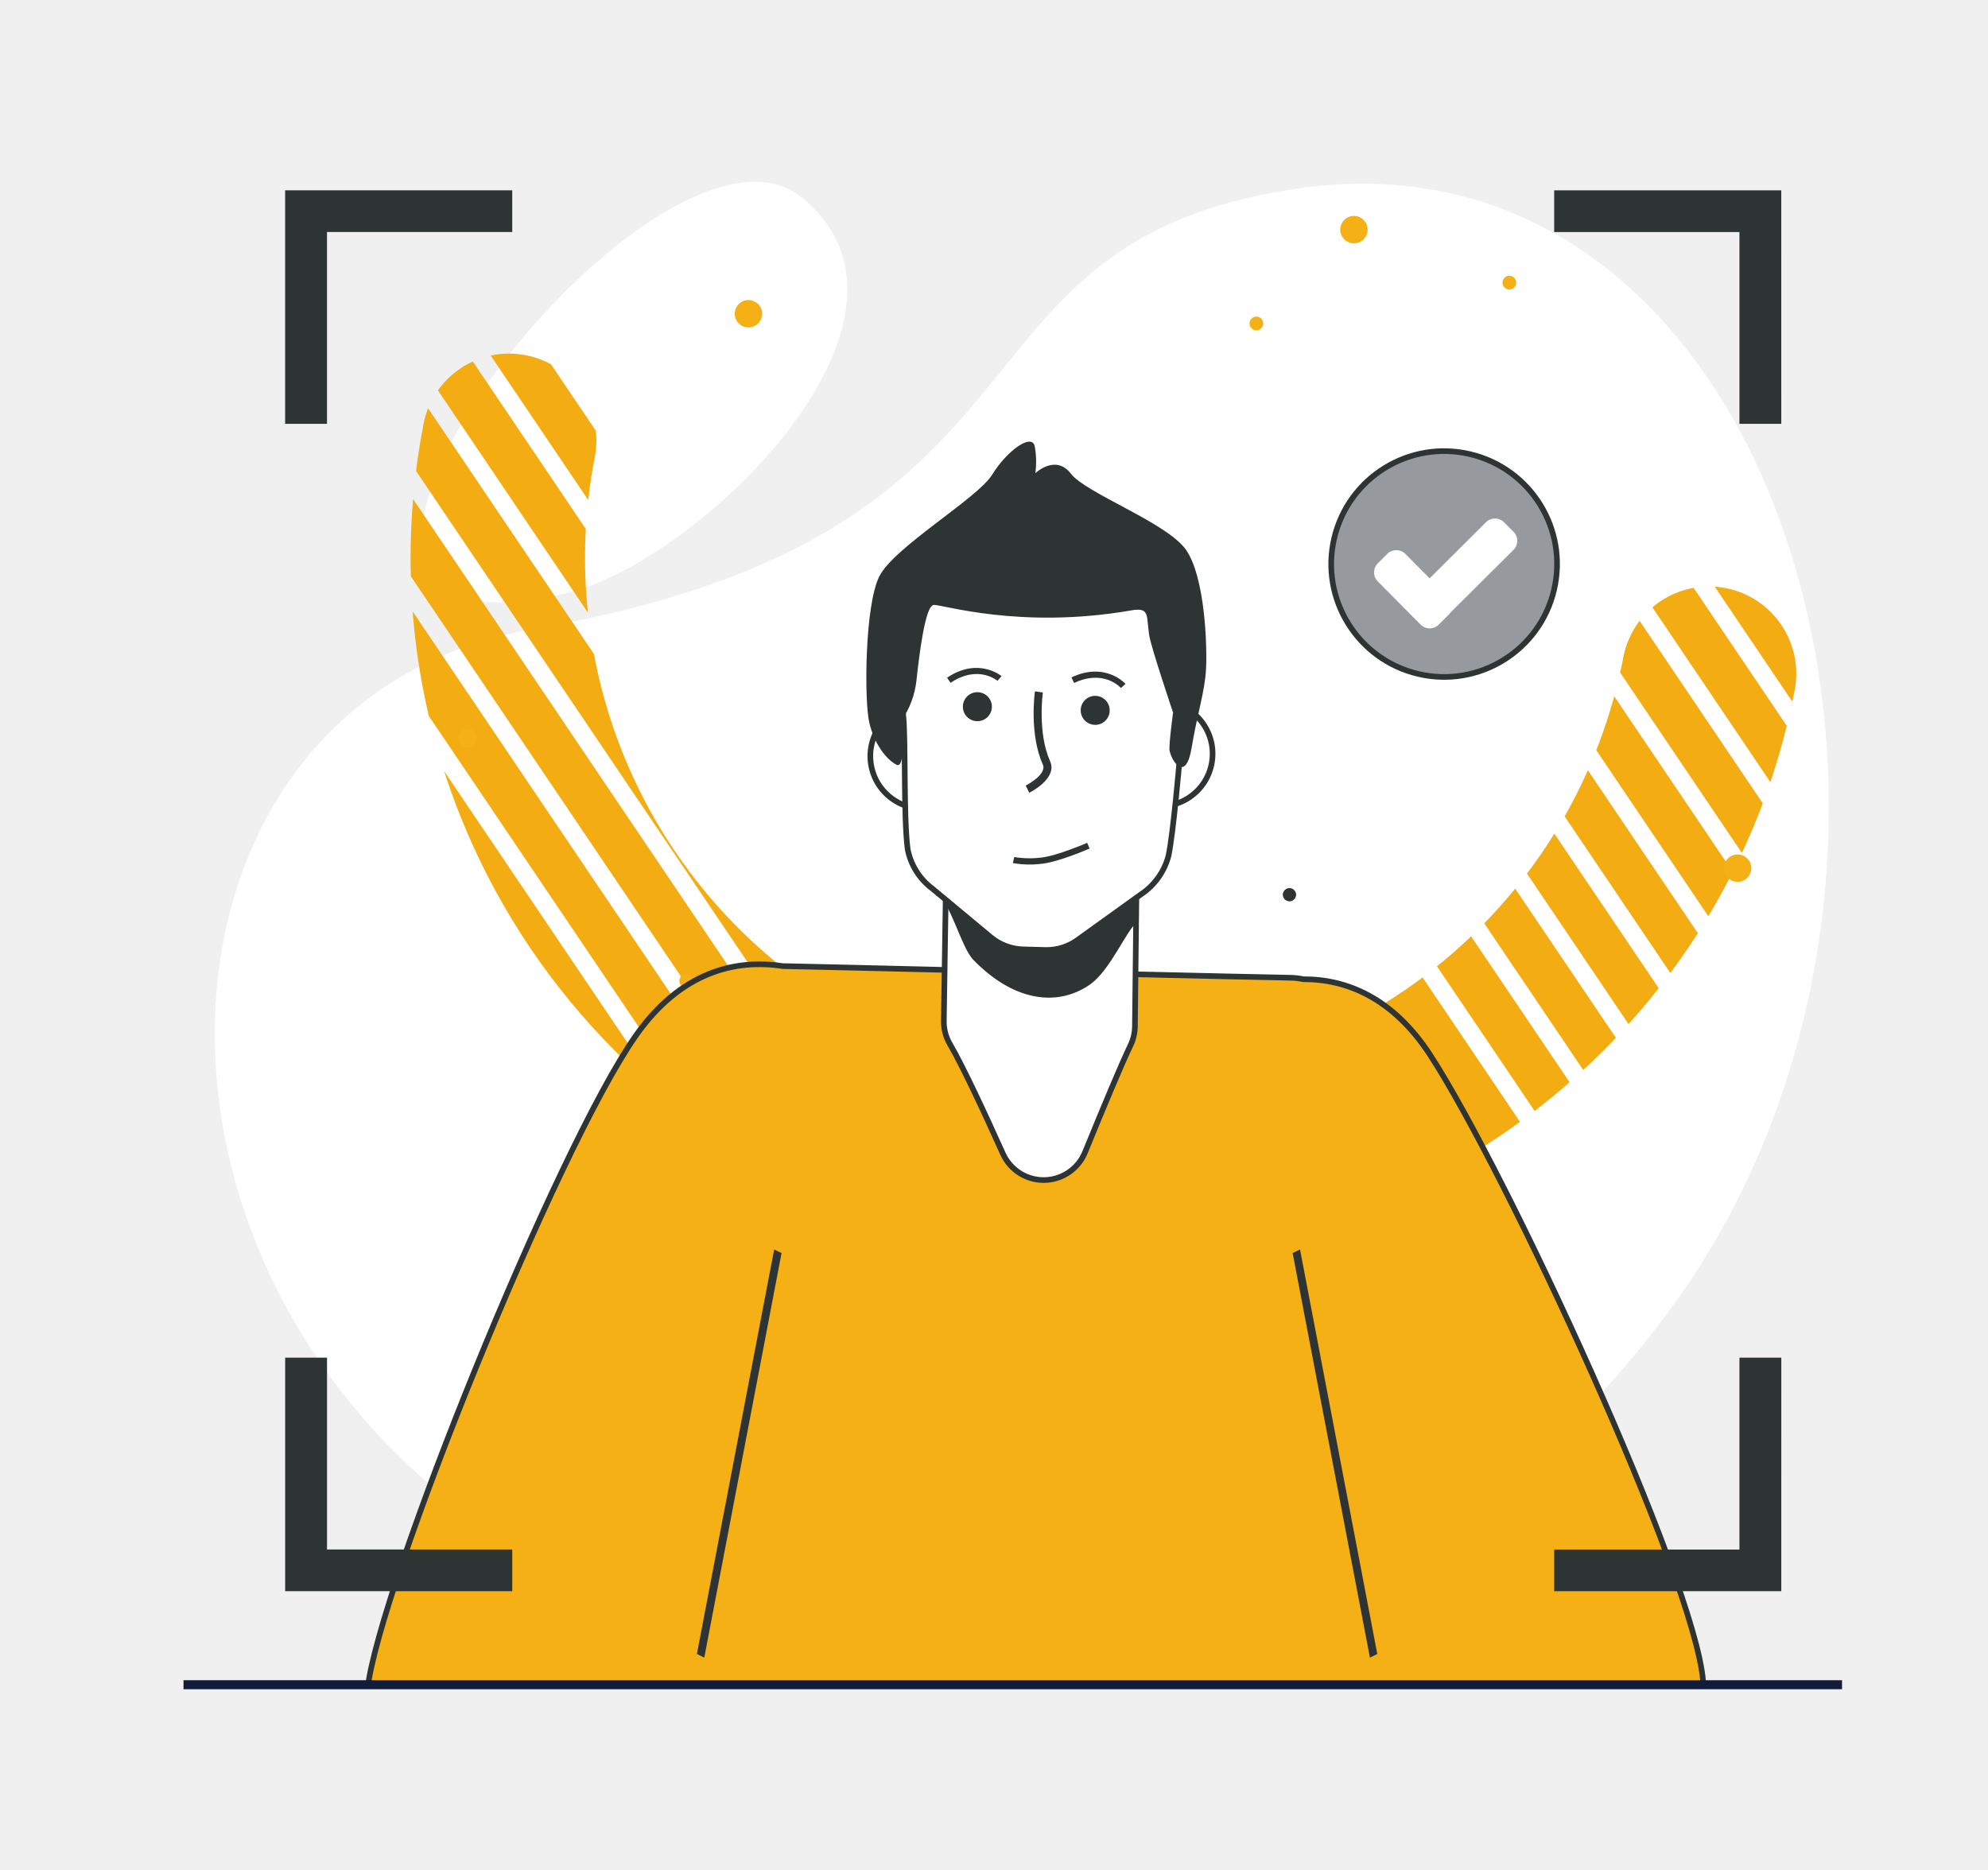
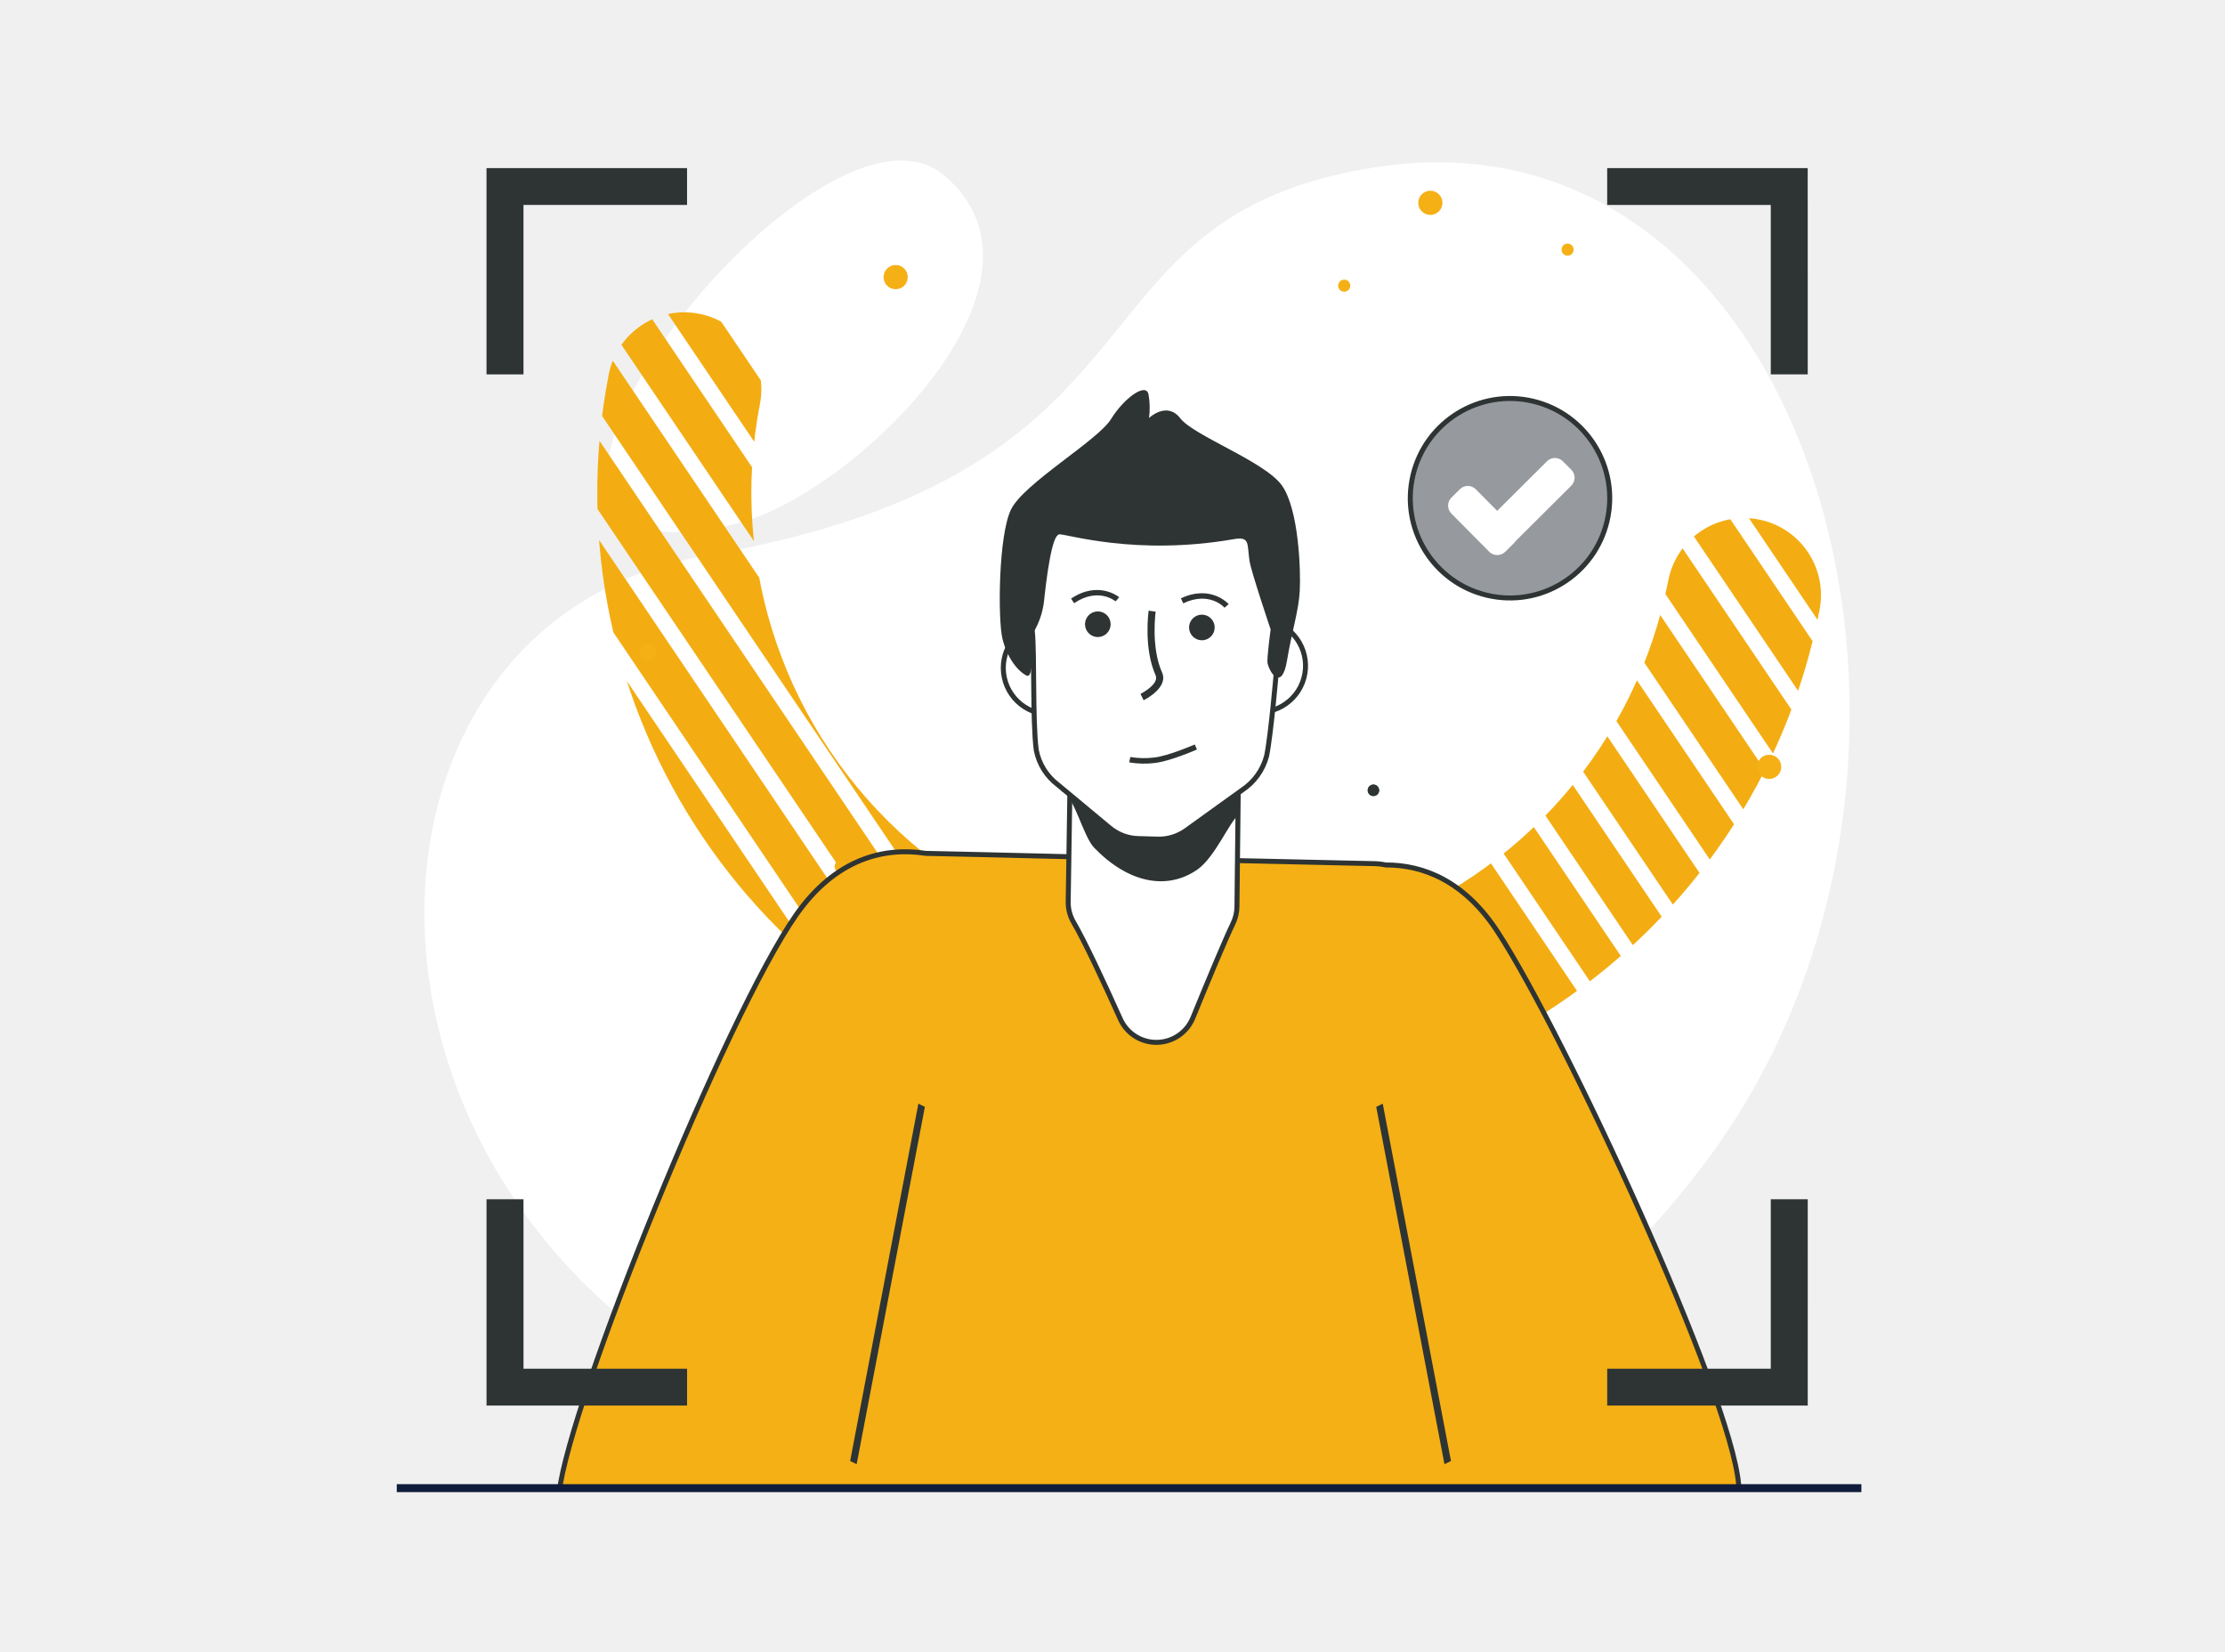
- <svg xmlns="http://www.w3.org/2000/svg" width="352.797" height="331.785" viewBox="0 0 352.797 331.785">
+ <svg xmlns="http://www.w3.org/2000/svg" width="352.797" height="261.785" viewBox="0 0 352.797 331.785">
  <defs>
    <clipPath id="clip-path">
      <rect id="Rectángulo_153" data-name="Rectángulo 153" width="352.797" height="324.785" transform="translate(0 90)" fill="none" />
    </clipPath>
    <clipPath id="clip-path-2">
      <path id="Trazado_746" data-name="Trazado 746" d="M97.506,212.152A123.939,123.939,0,1,0,340.842,259.39a15.482,15.482,0,0,0-30.4-5.9A92.975,92.975,0,1,1,127.9,218.053a15.482,15.482,0,1,0-30.4-5.9" transform="translate(-95.221 -199.619)" fill="none" />
    </clipPath>
    <clipPath id="clip-path-3">
      <rect id="Rectángulo_154" data-name="Rectángulo 154" width="352.797" height="329.785" transform="translate(0 92)" fill="none" />
    </clipPath>
    <clipPath id="clip-path-4">
      <rect id="Rectángulo_155" data-name="Rectángulo 155" width="257.712" height="222.63" fill="none" />
    </clipPath>
    <clipPath id="clip-path-5">
      <rect id="Rectángulo_157" data-name="Rectángulo 157" width="352.797" height="327.785" transform="translate(0 90)" fill="none" />
    </clipPath>
    <clipPath id="clip-path-6">
      <rect id="Rectángulo_158" data-name="Rectángulo 158" width="25.423" height="19.506" fill="none" />
    </clipPath>
  </defs>
  <g id="Grupo_590" data-name="Grupo 590" transform="translate(0 -90)">
    <g id="Grupo_272" data-name="Grupo 272">
      <g id="Grupo_271" data-name="Grupo 271" clip-path="url(#clip-path)">
        <path id="Trazado_744" data-name="Trazado 744" d="M123.929,232.664c23.052-5.657,67.557-48.534,41.4-70.048s-109.448,86.743-41.4,70.048" transform="translate(-22.954 -37.507)" fill="#fff" />
        <path id="Trazado_745" data-name="Trazado 745" d="M106.284,239.283c97.512-16.865,69.937-68.162,134.958-78.112,87.73-13.426,124.746,118.636,67.638,197.756-45.635,63.225-121.65,81.363-187.674,52.872-93.255-40.245-91.889-159.2-14.922-172.517" transform="translate(-11.693 -37.611)" fill="#fff" />
      </g>
    </g>
    <g id="Grupo_274" data-name="Grupo 274" transform="translate(72.868 152.759)">
      <g id="Grupo_273" data-name="Grupo 273" clip-path="url(#clip-path-2)">
        <line id="Línea_61" data-name="Línea 61" x1="170.988" y1="253.365" transform="translate(-70.331 -31.773)" fill="none" stroke="#f3ad13" stroke-miterlimit="10" stroke-width="8" />
        <line id="Línea_62" data-name="Línea 62" x1="170.988" y1="253.365" transform="translate(-61.029 -38.051)" fill="none" stroke="#f3ad13" stroke-miterlimit="10" stroke-width="8" />
        <line id="Línea_63" data-name="Línea 63" x1="170.988" y1="253.365" transform="translate(-51.727 -44.328)" fill="none" stroke="#f3ad13" stroke-miterlimit="10" stroke-width="8" />
        <line id="Línea_64" data-name="Línea 64" x1="170.988" y1="253.365" transform="translate(-42.426 -50.606)" fill="none" stroke="#f3ad13" stroke-miterlimit="10" stroke-width="8" />
        <line id="Línea_65" data-name="Línea 65" x1="170.988" y1="253.365" transform="translate(-33.124 -56.884)" fill="none" stroke="#f3ad13" stroke-miterlimit="10" stroke-width="8" />
        <line id="Línea_66" data-name="Línea 66" x1="170.988" y1="253.365" transform="translate(-23.822 -63.161)" fill="none" stroke="#f3ad13" stroke-miterlimit="10" stroke-width="8" />
        <line id="Línea_67" data-name="Línea 67" x1="170.988" y1="253.365" transform="translate(-14.52 -69.439)" fill="none" stroke="#f3ad13" stroke-miterlimit="10" stroke-width="8" />
        <line id="Línea_68" data-name="Línea 68" x1="170.988" y1="253.365" transform="translate(-5.218 -75.716)" fill="none" stroke="#f3ad13" stroke-miterlimit="10" stroke-width="8" />
        <line id="Línea_69" data-name="Línea 69" x1="170.988" y1="253.365" transform="translate(4.084 -81.994)" fill="none" stroke="#f3ad13" stroke-miterlimit="10" stroke-width="8" />
        <line id="Línea_70" data-name="Línea 70" x1="170.988" y1="253.365" transform="translate(13.386 -88.271)" fill="none" stroke="#f3ad13" stroke-miterlimit="10" stroke-width="8" />
        <line id="Línea_71" data-name="Línea 71" x1="170.988" y1="253.365" transform="translate(22.688 -94.549)" fill="none" stroke="#f3ad13" stroke-miterlimit="10" stroke-width="8" />
        <line id="Línea_72" data-name="Línea 72" x1="170.988" y1="253.365" transform="translate(31.989 -100.826)" fill="none" stroke="#f3ad13" stroke-miterlimit="10" stroke-width="8" />
        <line id="Línea_73" data-name="Línea 73" x1="170.988" y1="253.365" transform="translate(41.291 -107.104)" fill="none" stroke="#f3ad13" stroke-miterlimit="10" stroke-width="8" />
        <line id="Línea_74" data-name="Línea 74" x1="170.988" y1="253.365" transform="translate(50.593 -113.381)" fill="none" stroke="#f3ad13" stroke-miterlimit="10" stroke-width="8" />
        <line id="Línea_75" data-name="Línea 75" x1="170.988" y1="253.365" transform="translate(59.895 -119.659)" fill="none" stroke="#f3ad13" stroke-miterlimit="10" stroke-width="8" />
        <line id="Línea_76" data-name="Línea 76" x1="170.988" y1="253.365" transform="translate(69.197 -125.936)" fill="none" stroke="#f3ad13" stroke-miterlimit="10" stroke-width="8" />
        <line id="Línea_77" data-name="Línea 77" x1="170.988" y1="253.365" transform="translate(78.499 -132.214)" fill="none" stroke="#f3ad13" stroke-miterlimit="10" stroke-width="8" />
        <line id="Línea_78" data-name="Línea 78" x1="170.988" y1="253.365" transform="translate(87.801 -138.491)" fill="none" stroke="#f3ad13" stroke-miterlimit="10" stroke-width="8" />
        <line id="Línea_79" data-name="Línea 79" x1="170.988" y1="253.365" transform="translate(97.103 -144.769)" fill="none" stroke="#f3ad13" stroke-miterlimit="10" stroke-width="8" />
        <line id="Línea_80" data-name="Línea 80" x1="170.988" y1="253.365" transform="translate(106.404 -151.046)" fill="none" stroke="#f3ad13" stroke-miterlimit="10" stroke-width="8" />
      </g>
    </g>
    <g id="Grupo_276" data-name="Grupo 276">
      <g id="Grupo_275" data-name="Grupo 275" clip-path="url(#clip-path-3)">
        <path id="Trazado_747" data-name="Trazado 747" d="M109.6,288.308a1.672,1.672,0,1,1-1.672-1.672,1.672,1.672,0,0,1,1.672,1.672" transform="translate(-24.943 -67.287)" fill="#f5b015" />
        <path id="Trazado_748" data-name="Trazado 748" d="M350.864,182.783a1.216,1.216,0,1,1-1.217-1.216,1.217,1.217,0,0,1,1.217,1.216" transform="translate(-81.793 -42.622)" fill="#f5b015" />
        <path id="Trazado_749" data-name="Trazado 749" d="M292.2,192.255a1.216,1.216,0,1,1-1.216-1.217,1.216,1.216,0,0,1,1.216,1.217" transform="translate(-68.022 -44.845)" fill="#f5b015" />
        <path id="Trazado_750" data-name="Trazado 750" d="M159.966,344.761a1.216,1.216,0,1,1-1.216-1.217,1.216,1.216,0,0,1,1.216,1.217" transform="translate(-36.98 -80.646)" fill="#f5b015" />
        <path id="Trazado_751" data-name="Trazado 751" d="M175.251,189.63a2.432,2.432,0,1,1-2.433-2.432,2.433,2.433,0,0,1,2.433,2.432" transform="translate(-39.997 -43.944)" fill="#f5b015" />
        <path id="Trazado_752" data-name="Trazado 752" d="M315.667,170.121a2.432,2.432,0,1,1-2.432-2.433,2.432,2.432,0,0,1,2.432,2.433" transform="translate(-72.959 -39.364)" fill="#f5b015" />
        <path id="Trazado_753" data-name="Trazado 753" d="M404.64,318.222a2.432,2.432,0,1,1-2.432-2.433,2.432,2.432,0,0,1,2.432,2.433" transform="translate(-93.846 -74.13)" fill="#f5b015" />
      </g>
    </g>
    <g id="Grupo_278" data-name="Grupo 278" transform="translate(54.327 166.284)">
      <g id="Grupo_277" data-name="Grupo 277" clip-path="url(#clip-path-4)">
        <path id="Trazado_754" data-name="Trazado 754" d="M320.393,440.322c-7.5-26.932-14.141-51.186-14.207-51.429l1.452-.393c.064.241,6.7,24.491,14.205,51.42Z" transform="translate(-126.203 -257.482)" fill="#fff" />
        <path id="Trazado_755" data-name="Trazado 755" d="M322.148,468.464c-1.485-18.119-35.069-90.653-48.461-111.149-6.636-10.159-14.886-13.437-22.475-13.4a11.883,11.883,0,0,0-2.353-.267c-3.251-.056-15.834-.336-30.762-.687-1.433-.028-2.879-.07-4.341-.1-1.846-.046-3.707-.078-5.6-.128-2.924-.074-5.876-.151-8.816-.211-2.555-.059-5.094-.117-7.575-.185-.857-.01-1.7-.034-2.541-.043-13.179-.321-24.846-.6-30.428-.712-8.357-1.3-18.111,1.021-26.057,12.362-14.049,20.051-45.534,97.9-47.606,115.959-1.9,16.529,4.957,21.51,25.452,28.281-4.23,33.9-6.238,65.189-7.767,75.329H291.689s-2.326-30.838-5.947-70.047c23.24-3.991,37.883-17,36.405-35" transform="translate(-74.241 -246.392)" fill="#f5b015" />
        <path id="Trazado_756" data-name="Trazado 756" d="M322.148,468.464c-1.485-18.119-35.069-90.653-48.461-111.149-6.636-10.159-14.886-13.437-22.475-13.4a11.883,11.883,0,0,0-2.353-.267c-3.251-.056-15.834-.336-30.762-.687-1.433-.028-2.879-.07-4.341-.1-1.846-.046-3.707-.078-5.6-.128-2.924-.074-5.876-.151-8.816-.211-2.555-.059-5.094-.117-7.575-.185-.857-.01-1.7-.034-2.541-.043-13.179-.321-24.846-.6-30.428-.712-8.357-1.3-18.111,1.021-26.057,12.362-14.049,20.051-45.534,97.9-47.606,115.959-1.9,16.529,4.957,21.51,25.452,28.281-4.23,33.9-6.238,65.189-7.767,75.329H291.689s-2.326-30.838-5.947-70.047C308.982,499.473,323.625,486.465,322.148,468.464Z" transform="translate(-74.241 -246.392)" fill="none" stroke="#2e3433" stroke-miterlimit="10" stroke-width="1" />
        <path id="Trazado_757" data-name="Trazado 757" d="M162.923,479.852l-1.31-.642,13.713-71.8,1.309.637Z" transform="translate(-92.265 -261.922)" fill="#2e3433" />
        <path id="Trazado_758" data-name="Trazado 758" d="M313.477,479.852l1.31-.642-13.713-71.8-1.309.637Z" transform="translate(-124.695 -261.922)" fill="#2e3433" />
        <path id="Trazado_759" data-name="Trazado 759" d="M253.071,319.374l-.285,25.547a7.949,7.949,0,0,1-.792,3.367c-1.606,3.33-4.936,11.319-8.061,18.969a7.933,7.933,0,0,1-14.58.249c-3.4-7.568-7.157-15.6-9.4-19.454a7.926,7.926,0,0,1-1.081-4.119l.4-26.129a7.913,7.913,0,0,1,7.346-7.791,71.124,71.124,0,0,1,20.236,1.521,7.955,7.955,0,0,1,6.225,7.839" transform="translate(-105.705 -239.02)" fill="#fff" />
        <path id="Trazado_760" data-name="Trazado 760" d="M253.071,319.374l-.285,25.547a7.949,7.949,0,0,1-.792,3.367c-1.606,3.33-4.936,11.319-8.061,18.969a7.933,7.933,0,0,1-14.58.249c-3.4-7.568-7.157-15.6-9.4-19.454a7.926,7.926,0,0,1-1.081-4.119l.4-26.129a7.913,7.913,0,0,1,7.346-7.791,71.124,71.124,0,0,1,20.236,1.521A7.955,7.955,0,0,1,253.071,319.374Z" transform="translate(-105.705 -239.02)" fill="none" stroke="#2e3433" stroke-linecap="round" stroke-linejoin="round" stroke-width="1" />
        <path id="Trazado_761" data-name="Trazado 761" d="M257.182,287.136a9.315,9.315,0,1,0,11.431-6.546,9.318,9.318,0,0,0-11.431,6.546" transform="translate(-114.622 -232.074)" fill="#fff" />
        <path id="Trazado_762" data-name="Trazado 762" d="M257.182,287.136a9.315,9.315,0,1,0,11.431-6.546A9.318,9.318,0,0,0,257.182,287.136Z" transform="translate(-114.622 -232.074)" fill="none" stroke="#2e3433" stroke-linecap="round" stroke-linejoin="round" stroke-width="1" />
        <path id="Trazado_763" data-name="Trazado 763" d="M220.257,288.191a9.315,9.315,0,1,1-11.046-7.177,9.315,9.315,0,0,1,11.046,7.177" transform="translate(-101.705 -232.202)" fill="#fff" />
        <path id="Trazado_764" data-name="Trazado 764" d="M220.257,288.191a9.315,9.315,0,1,1-11.046-7.177A9.315,9.315,0,0,1,220.257,288.191Z" transform="translate(-101.705 -232.202)" fill="none" stroke="#2e3433" stroke-linecap="round" stroke-linejoin="round" stroke-width="1" />
        <path id="Trazado_765" data-name="Trazado 765" d="M224.208,330.421c-2.1-2.164-4.063-10.52-6.411-11.368l.2-7.059a312.183,312.183,0,0,0,35-12.035l-.675,24.058c-1.677,1.247-4.633,8.383-8.08,10.756-5.833,4.012-13.3,2.595-20.032-4.352" transform="translate(-105.454 -236.698)" fill="#2e3433" />
        <path id="Trazado_766" data-name="Trazado 766" d="M224.208,330.421c-2.1-2.164-4.063-10.52-6.411-11.368l.2-7.059a312.183,312.183,0,0,0,35-12.035l-.675,24.058c-1.677,1.247-4.633,8.383-8.08,10.756C238.407,338.785,230.939,337.368,224.208,330.421Z" transform="translate(-105.454 -236.698)" fill="none" stroke="#2e3433" stroke-linecap="round" stroke-miterlimit="10" stroke-width="1" />
        <path id="Trazado_767" data-name="Trazado 767" d="M209.336,274.99c-1.627-14.194,2.18-21.377,16.21-25.7,15-4.62,27.95,2.189,32.572,17.191,1.6,5.182,1.342,11.985.22,16.882h.024s-1.076,12.586-1.931,16.7a11.794,11.794,0,0,1-4.924,6.883l-11.239,8.086a9.385,9.385,0,0,1-5.75,1.766l-3.9-.11a9.393,9.393,0,0,1-5.749-2.171L214.514,305.9a11.431,11.431,0,0,1-4.386-7.027c-.761-5.925-.312-19.68-.792-23.881" transform="translate(-103.385 -224.469)" fill="#fff" />
        <path id="Trazado_768" data-name="Trazado 768" d="M209.336,274.99c-1.627-14.194,2.18-21.377,16.21-25.7,15-4.62,27.95,2.189,32.572,17.191,1.6,5.182,1.342,11.985.22,16.882h.024s-1.076,12.586-1.931,16.7a11.794,11.794,0,0,1-4.924,6.883l-11.239,8.086a9.385,9.385,0,0,1-5.75,1.766l-3.9-.11a9.393,9.393,0,0,1-5.749-2.171L214.514,305.9a11.431,11.431,0,0,1-4.386-7.027C209.368,292.945,209.816,279.191,209.336,274.99Z" transform="translate(-103.385 -224.469)" fill="none" stroke="#2e3433" stroke-linecap="round" stroke-linejoin="round" stroke-width="1" />
        <path id="Trazado_769" data-name="Trazado 769" d="M247.877,250c-19.634,3.4-33.481-1.061-35.017-.98s-2.619,9.3-3.065,13.46a15.476,15.476,0,0,1-2.649,7.059s.9,8.78-.9,7.843-3.9-3.623-4.813-7.451-.822-20.706,1.752-25.936,17.426-13.832,20.07-18.118,7.052-7.414,7.538-4.989a15.259,15.259,0,0,1,.108,4.749s3.592-3.433,6.29.08,17.089,8.712,20.449,13.529,3.767,17.024,3.552,21.11-1.56,7.977-2.558,14-3.383,2.77-3.906.6c-.206-.843.611-6.828.611-6.828s-3.92-11.613-4.243-13.761c-.528-3.511.157-4.956-3.214-4.372" transform="translate(-101.489 -217.937)" fill="#2e3433" />
        <path id="Trazado_770" data-name="Trazado 770" d="M238.491,295.957l-.63-1.273c.038-.018,3.841-1.964,3.037-3.748-2.427-5.387-1.439-12.671-1.4-12.978l1.406.2c-.01.071-.973,7.192,1.285,12.2,1.375,3.053-3.495,5.5-3.7,5.6" transform="translate(-110.164 -231.533)" fill="#2e3433" />
        <path id="Trazado_771" data-name="Trazado 771" d="M220.242,275.174l-.615-.913c5.517-3.72,9.622-.318,9.665-.284l-.713.838c-.141-.118-3.532-2.88-8.337.359" transform="translate(-105.883 -230.257)" fill="#2e3433" />
        <path id="Trazado_772" data-name="Trazado 772" d="M257.245,276.288c-.124-.139-3.066-3.37-8.3-.887l-.474-.994c6.013-2.856,9.566,1.118,9.6,1.157Z" transform="translate(-112.655 -230.457)" fill="#2e3433" />
        <path id="Trazado_773" data-name="Trazado 773" d="M240.031,316.812a17.5,17.5,0,0,1-5.139-.123l.233-1.075a16.8,16.8,0,0,0,4.787.1c2.854-.307,8.1-2.6,8.157-2.619l.442,1.008c-.223.1-5.461,2.381-8.481,2.705" transform="translate(-109.467 -239.782)" fill="#2e3433" />
        <path id="Trazado_774" data-name="Trazado 774" d="M223.29,280.729a2.575,2.575,0,1,0,2.574-2.576,2.573,2.573,0,0,0-2.574,2.576" transform="translate(-106.743 -231.579)" fill="#2e3433" />
        <path id="Trazado_775" data-name="Trazado 775" d="M250.613,281.574A2.575,2.575,0,1,0,253.19,279a2.575,2.575,0,0,0-2.577,2.576" transform="translate(-113.157 -231.777)" fill="#2e3433" />
        <path id="Trazado_776" data-name="Trazado 776" d="M298.687,325.925a1.149,1.149,0,0,0,0-2.3,1.149,1.149,0,0,0,0,2.3" transform="translate(-124.182 -242.254)" fill="#2e3433" />
        <path id="Trazado_777" data-name="Trazado 777" d="M298.687,325.925a1.149,1.149,0,0,0,0-2.3,1.149,1.149,0,0,0,0,2.3" transform="translate(-124.182 -242.254)" fill="#2e3433" />
      </g>
    </g>
    <g id="Grupo_280" data-name="Grupo 280">
      <g id="Grupo_279" data-name="Grupo 279" clip-path="url(#clip-path-5)">
        <path id="Trazado_778" data-name="Trazado 778" d="M73.552,203.2H66.124v-41.45h40.3v7.4H73.552Z" transform="translate(-15.522 -37.971)" fill="#2e3433" />
        <path id="Trazado_779" data-name="Trazado 779" d="M400.719,203.2h-7.428V169.155H360.415v-7.4h40.3Z" transform="translate(-84.606 -37.971)" fill="#2e3433" />
        <path id="Trazado_780" data-name="Trazado 780" d="M106.427,473.958h-40.3v-41.45h7.428v34.046h32.875Z" transform="translate(-15.522 -101.53)" fill="#2e3433" />
        <path id="Trazado_781" data-name="Trazado 781" d="M400.719,473.958h-40.3v-7.4h32.875V432.508h7.428Z" transform="translate(-84.606 -101.53)" fill="#2e3433" />
        <rect id="Rectángulo_156" data-name="Rectángulo 156" width="294.325" height="1.6" transform="translate(32.567 388.227)" fill="#101c3a" />
        <path id="Trazado_782" data-name="Trazado 782" d="M348.788,242.284a20.038,20.038,0,1,1-20.038-20.038,20.038,20.038,0,0,1,20.038,20.038" transform="translate(-72.469 -52.171)" fill="#96999e" />
        <circle id="Elipse_26" data-name="Elipse 26" cx="20.038" cy="20.038" r="20.038" transform="translate(232.175 205.011) rotate(-76.717)" fill="none" stroke="#2e3433" stroke-linecap="round" stroke-linejoin="round" stroke-width="1" />
      </g>
    </g>
    <g id="Grupo_282" data-name="Grupo 282" transform="translate(243.839 182.024)">
      <g id="Grupo_281" data-name="Grupo 281" clip-path="url(#clip-path-6)">
        <path id="Trazado_783" data-name="Trazado 783" d="M331.833,253.568a2.261,2.261,0,0,1,0,3.141l-1.752,1.752a2.261,2.261,0,0,1-3.141,0l-7.669-7.734a2.26,2.26,0,0,1,0-3.141l1.751-1.749a2.261,2.261,0,0,1,3.141,0Z" transform="translate(-318.638 -239.584)" fill="#fff" />
        <path id="Trazado_784" data-name="Trazado 784" d="M340.369,238.5a2.261,2.261,0,0,1,3.141,0l1.752,1.752a2.261,2.261,0,0,1,0,3.141l-13.286,13.224a2.261,2.261,0,0,1-3.141,0l-1.751-1.752a2.26,2.26,0,0,1,0-3.14Z" transform="translate(-320.472 -237.861)" fill="#fff" />
      </g>
    </g>
  </g>
</svg>
